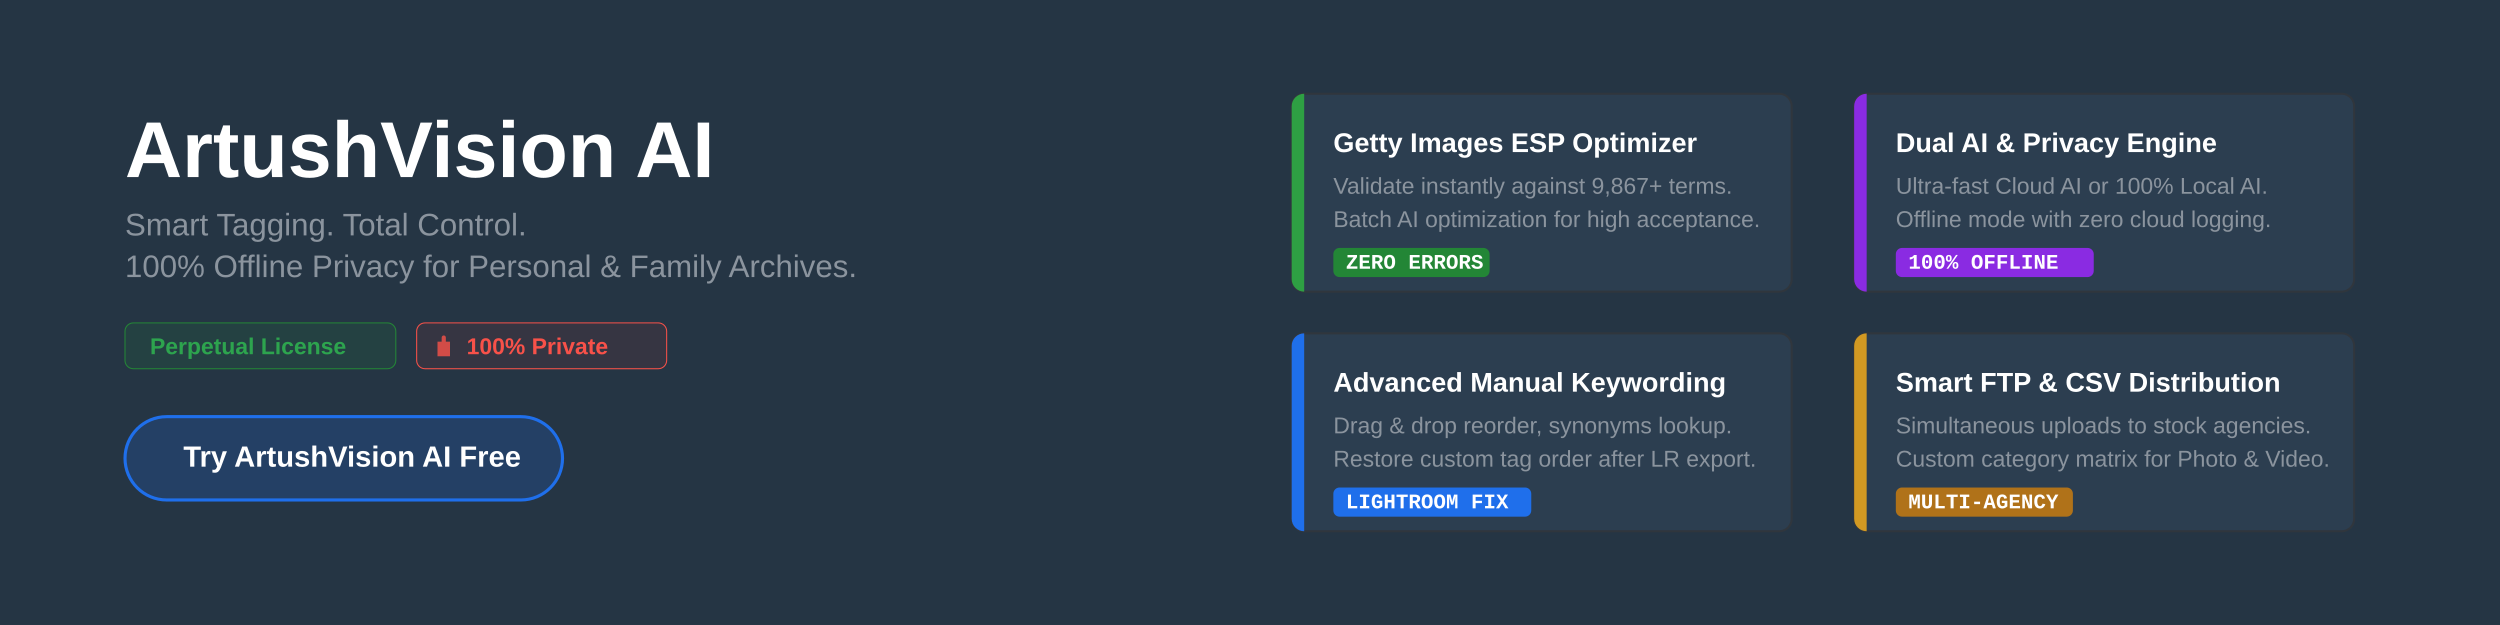
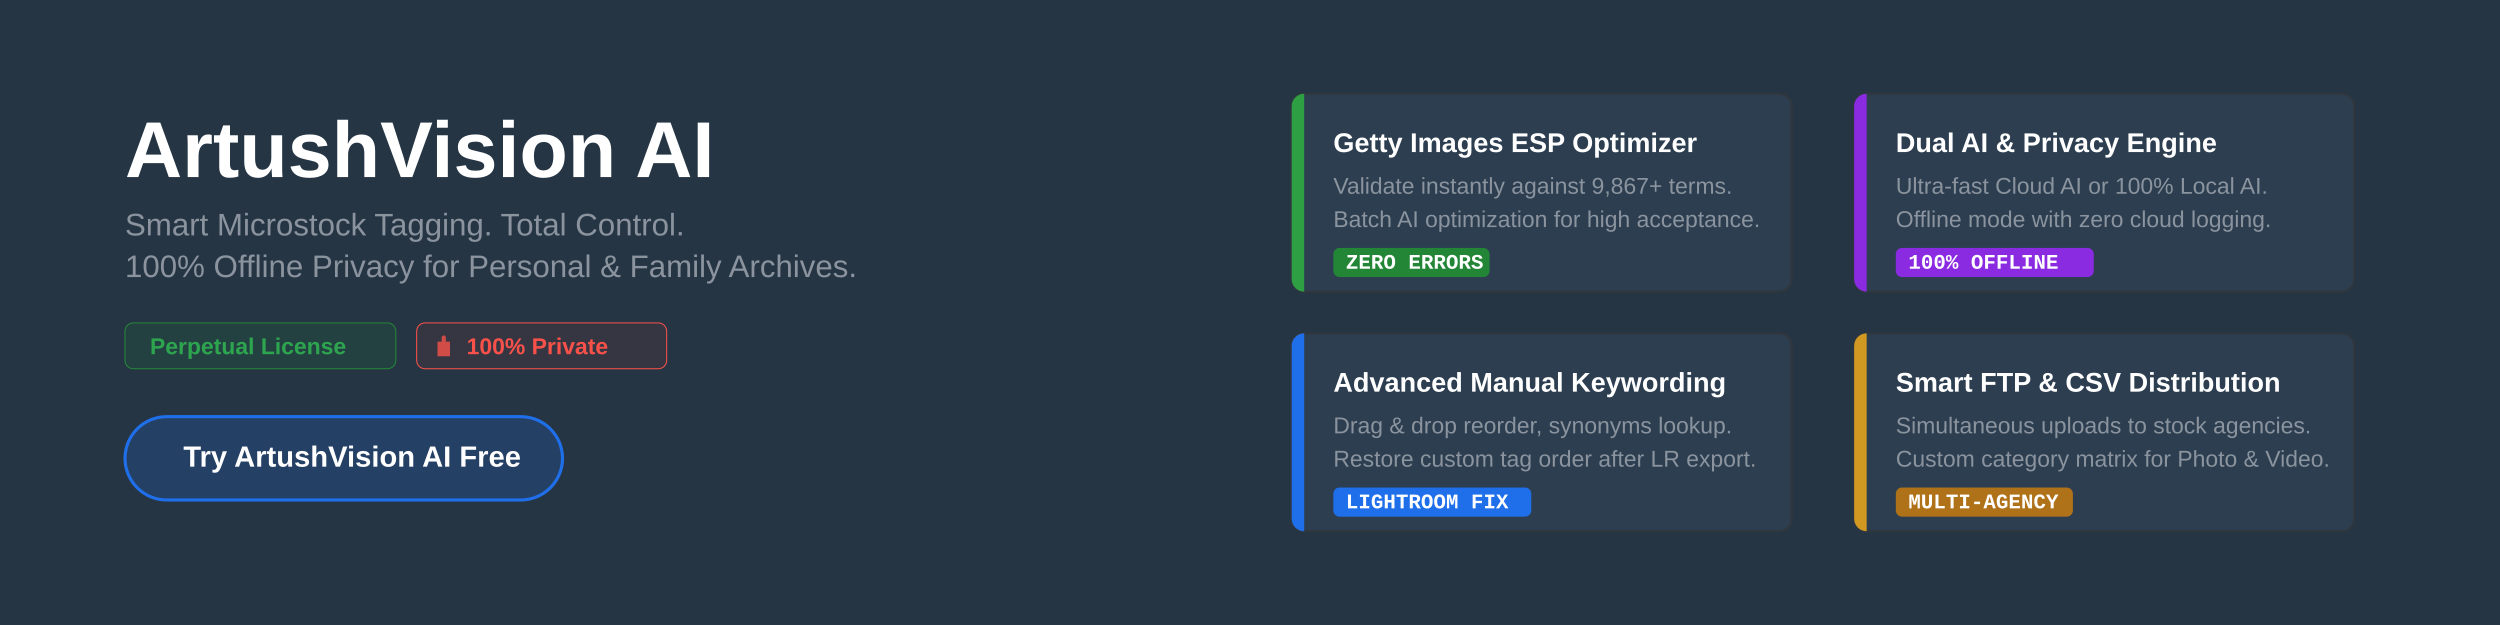
<svg xmlns="http://www.w3.org/2000/svg" xmlns:xlink="http://www.w3.org/1999/xlink" id="Vrstva_1" version="1.1" viewBox="0 0 841.89 210.47">
  <defs>
    <style>
      .st0 {
        fill: #2da44e;
      }

      .st0, .st1, .st2 {
        font-size: 7.72px;
      }

      .st0, .st1, .st2, .st3, .st4, .st5, .st6, .st7 {
        isolation: isolate;
      }

      .st0, .st2, .st3, .st4, .st5 {
        font-family: Arial-BoldMT, Arial;
      }

      .st0, .st2, .st3, .st4, .st5, .st6 {
        font-weight: 700;
      }

      .st8 {
        fill: #2ea043;
      }

      .st1, .st7 {
        fill: #8b949e;
        font-family: ArialMT, Arial;
      }

      .st9 {
        fill: #b07219;
      }

      .st10 {
        fill: #2c3e50;
        stroke: #30363d;
        stroke-width: .7px;
      }

      .st10, .st11, .st12, .st13 {
        stroke-miterlimit: 2.81;
      }

      .st11 {
        fill-opacity: .2;
        stroke: #1f6feb;
        stroke-width: 1.05px;
      }

      .st11, .st14 {
        fill: #1f6feb;
      }

      .st2, .st15 {
        fill: #f85149;
      }

      .st16 {
        fill: #8a2be2;
      }

      .st17 {
        fill: #d29922;
      }

      .st3 {
        font-size: 26.66px;
      }

      .st3, .st4, .st5, .st6 {
        fill: #fff;
      }

      .st12 {
        fill: #da3633;
        fill-opacity: .1;
        stroke: #f85149;
      }

      .st12, .st13 {
        stroke-width: .35px;
      }

      .st4 {
        font-size: 9.12px;
      }

      .st5 {
        font-size: 9.82px;
      }

      .st6 {
        font-family: CourierNewPS-BoldMT, 'Courier New';
        font-size: 7.02px;
      }

      .st13 {
        fill-opacity: .15;
        stroke: #238636;
      }

      .st13, .st18 {
        fill: #238636;
      }

      .st7 {
        font-size: 10.52px;
      }

      .st19 {
        fill: #253544;
      }

      .st15 {
        fill-opacity: .8;
      }
      
      /* Styl pro změnu kurzoru myši při najetí na klikací karty a tlačítko */
      .clickable-card {
        cursor: pointer;
      }
      .clickable-card:hover {
        opacity: 0.95;
      }
    </style>
  </defs>
  <rect class="st19" width="841.89" height="210.47" />
  <g>
    <text class="st3" transform="translate(42.09 59.63)">
      <tspan x="0" y="0">ArtushVision AI</tspan>
    </text>
    <text class="st7" transform="translate(42.09 79.28)">
-       <tspan x="0" y="0">Smart Tagging. Total Control.</tspan>
+       <tspan x="0" y="0">Smart Microstock Tagging. Total Control.</tspan>
    </text>
    <text class="st7" transform="translate(42.09 93.31)">
      <tspan x="0" y="0">100% Offline Privacy for Personal &amp; Family Archives.</tspan>
    </text>
    <g>
      <g>
        <rect class="st13" x="42.09" y="108.74" width="91.2" height="15.43" rx="2.81" ry="2.81" />
        <text class="st0" transform="translate(50.51 119.27)">
          <tspan x="0" y="0">Perpetual License</tspan>
        </text>
      </g>
      <g>
        <rect class="st12" x="140.31" y="108.74" width="84.19" height="15.43" rx="2.81" ry="2.81" />
        <path class="st15" d="M148.73,113.66v1.4h-1.4v4.91h4.21v-4.91h-1.4v-1.4c0-.39-.31-.7-.7-.7s-.7.31-.7.7ZM148.73,113.66v1.4h-1.4v4.91h4.21v-4.91h-1.4v-1.4c0-.39-.31-.7-.7-.7s-.7.31-.7.7Z" />
        <text class="st2" transform="translate(157.15 119.27)">
          <tspan x="0" y="0">100% Private</tspan>
        </text>
      </g>
    </g>
    <a xlink:href="https://vision.artushfoto.eu/docs/download-purchase.html" target="_top" class="clickable-card">
      <g>
        <path class="st11" d="M56.13,140.31h119.27c7.75,0,14.03,6.28,14.03,14.03h0c0,7.75-6.28,14.03-14.03,14.03H56.13c-7.75,0-14.03-6.28-14.03-14.03h0c0-7.75,6.28-14.03,14.03-14.03Z" />
        <text class="st5" transform="translate(61.74 157.15)">
          <tspan x="0" y="0">Try ArtushVision AI Free</tspan>
        </text>
      </g>
    </a>
  </g>
  <a xlink:href="https://vision.artushfoto.eu/docs/getty-images-esp-metadata-optimizer.html" target="_top" class="clickable-card">
    <g>
      <rect class="st10" x="434.98" y="31.57" width="168.38" height="66.65" rx="4.21" ry="4.21" />
      <path class="st8" d="M434.98,35.78v58.23c0,2.32,1.88,4.21,4.21,4.21V31.57c-2.32,0-4.21,1.88-4.21,4.21" />
      <text class="st4" transform="translate(449.01 51.21)">
        <tspan x="0" y="0">Getty Images ESP Optimizer</tspan>
      </text>
      <text class="st1" transform="translate(449.01 65.25)">
        <tspan x="0" y="0">Validate instantly against 9,867+ terms.</tspan>
      </text>
      <text class="st1" transform="translate(449.01 76.47)">
        <tspan x="0" y="0">Batch AI optimization for high acceptance.</tspan>
      </text>
      <rect class="st18" x="449.01" y="83.49" width="52.62" height="9.82" rx="2.1" ry="2.1" />
      <text class="st6" transform="translate(453.22 90.5)">
        <tspan x="0" y="0">ZERO ERRORS</tspan>
      </text>
    </g>
  </a>
  <a xlink:href="https://vision.artushfoto.eu/docs/ai-metadata-generation-cloud-local-ollama.html" target="_top" class="clickable-card">
    <g>
      <rect class="st10" x="624.4" y="31.57" width="168.38" height="66.65" rx="4.21" ry="4.21" />
      <path class="st16" d="M624.4,35.78v58.23c0,2.32,1.88,4.21,4.21,4.21V31.57c-2.32,0-4.21,1.88-4.21,4.21" />
      <text class="st4" transform="translate(638.43 51.21)">
        <tspan x="0" y="0">Dual AI &amp; Privacy Engine</tspan>
      </text>
      <text class="st1" transform="translate(638.43 65.25)">
        <tspan x="0" y="0">Ultra-fast Cloud AI or 100% Local AI.</tspan>
      </text>
      <text class="st1" transform="translate(638.43 76.47)">
        <tspan x="0" y="0">Offline mode with zero cloud logging.</tspan>
      </text>
      <rect class="st16" x="638.43" y="83.49" width="66.65" height="9.82" rx="2.1" ry="2.1" />
      <text class="st6" transform="translate(642.64 90.5)">
        <tspan x="0" y="0">100% OFFLINE</tspan>
      </text>
    </g>
  </a>
  <a xlink:href="https://vision.artushfoto.eu/docs/smart-manual-keywording-batch-editing.html" target="_top" class="clickable-card">
    <g>
      <rect class="st10" x="434.98" y="112.25" width="168.38" height="66.65" rx="4.21" ry="4.21" />
      <path class="st14" d="M434.98,116.46v58.23c0,2.32,1.88,4.21,4.21,4.21v-66.65c-2.32,0-4.21,1.88-4.21,4.21" />
      <text class="st4" transform="translate(449.01 131.9)">
        <tspan x="0" y="0">Advanced Manual Keywording</tspan>
      </text>
      <text class="st1" transform="translate(449.01 145.93)">
        <tspan x="0" y="0">Drag &amp; drop reorder, synonyms lookup.</tspan>
      </text>
      <text class="st1" transform="translate(449.01 157.15)">
        <tspan x="0" y="0">Restore custom tag order after LR export.</tspan>
      </text>
      <rect class="st14" x="449.01" y="164.17" width="66.65" height="9.82" rx="2.1" ry="2.1" />
      <text class="st6" transform="translate(453.22 171.18)">
        <tspan x="0" y="0">LIGHTROOM FIX</tspan>
      </text>
    </g>
  </a>
  <a xlink:href="https://vision.artushfoto.eu/docs/global-stock-distribution-ftp.html" target="_top" class="clickable-card">
    <g>
      <rect class="st10" x="624.4" y="112.25" width="168.38" height="66.65" rx="4.21" ry="4.21" />
      <path class="st17" d="M624.4,116.46v58.23c0,2.32,1.88,4.21,4.21,4.21v-66.65c-2.32,0-4.21,1.88-4.21,4.21" />
      <text class="st4" transform="translate(638.43 131.9)">
        <tspan x="0" y="0">Smart FTP &amp; CSV Distribution</tspan>
      </text>
      <text class="st1" transform="translate(638.43 145.93)">
        <tspan x="0" y="0">Simultaneous uploads to stock agencies.</tspan>
      </text>
      <text class="st1" transform="translate(638.43 157.15)">
        <tspan x="0" y="0">Custom category matrix for Photo &amp; Video.</tspan>
      </text>
      <rect class="st9" x="638.43" y="164.17" width="59.63" height="9.82" rx="2.1" ry="2.1" />
      <text class="st6" transform="translate(642.64 171.18)">
        <tspan x="0" y="0">MULTI-AGENCY</tspan>
      </text>
    </g>
  </a>
</svg>
